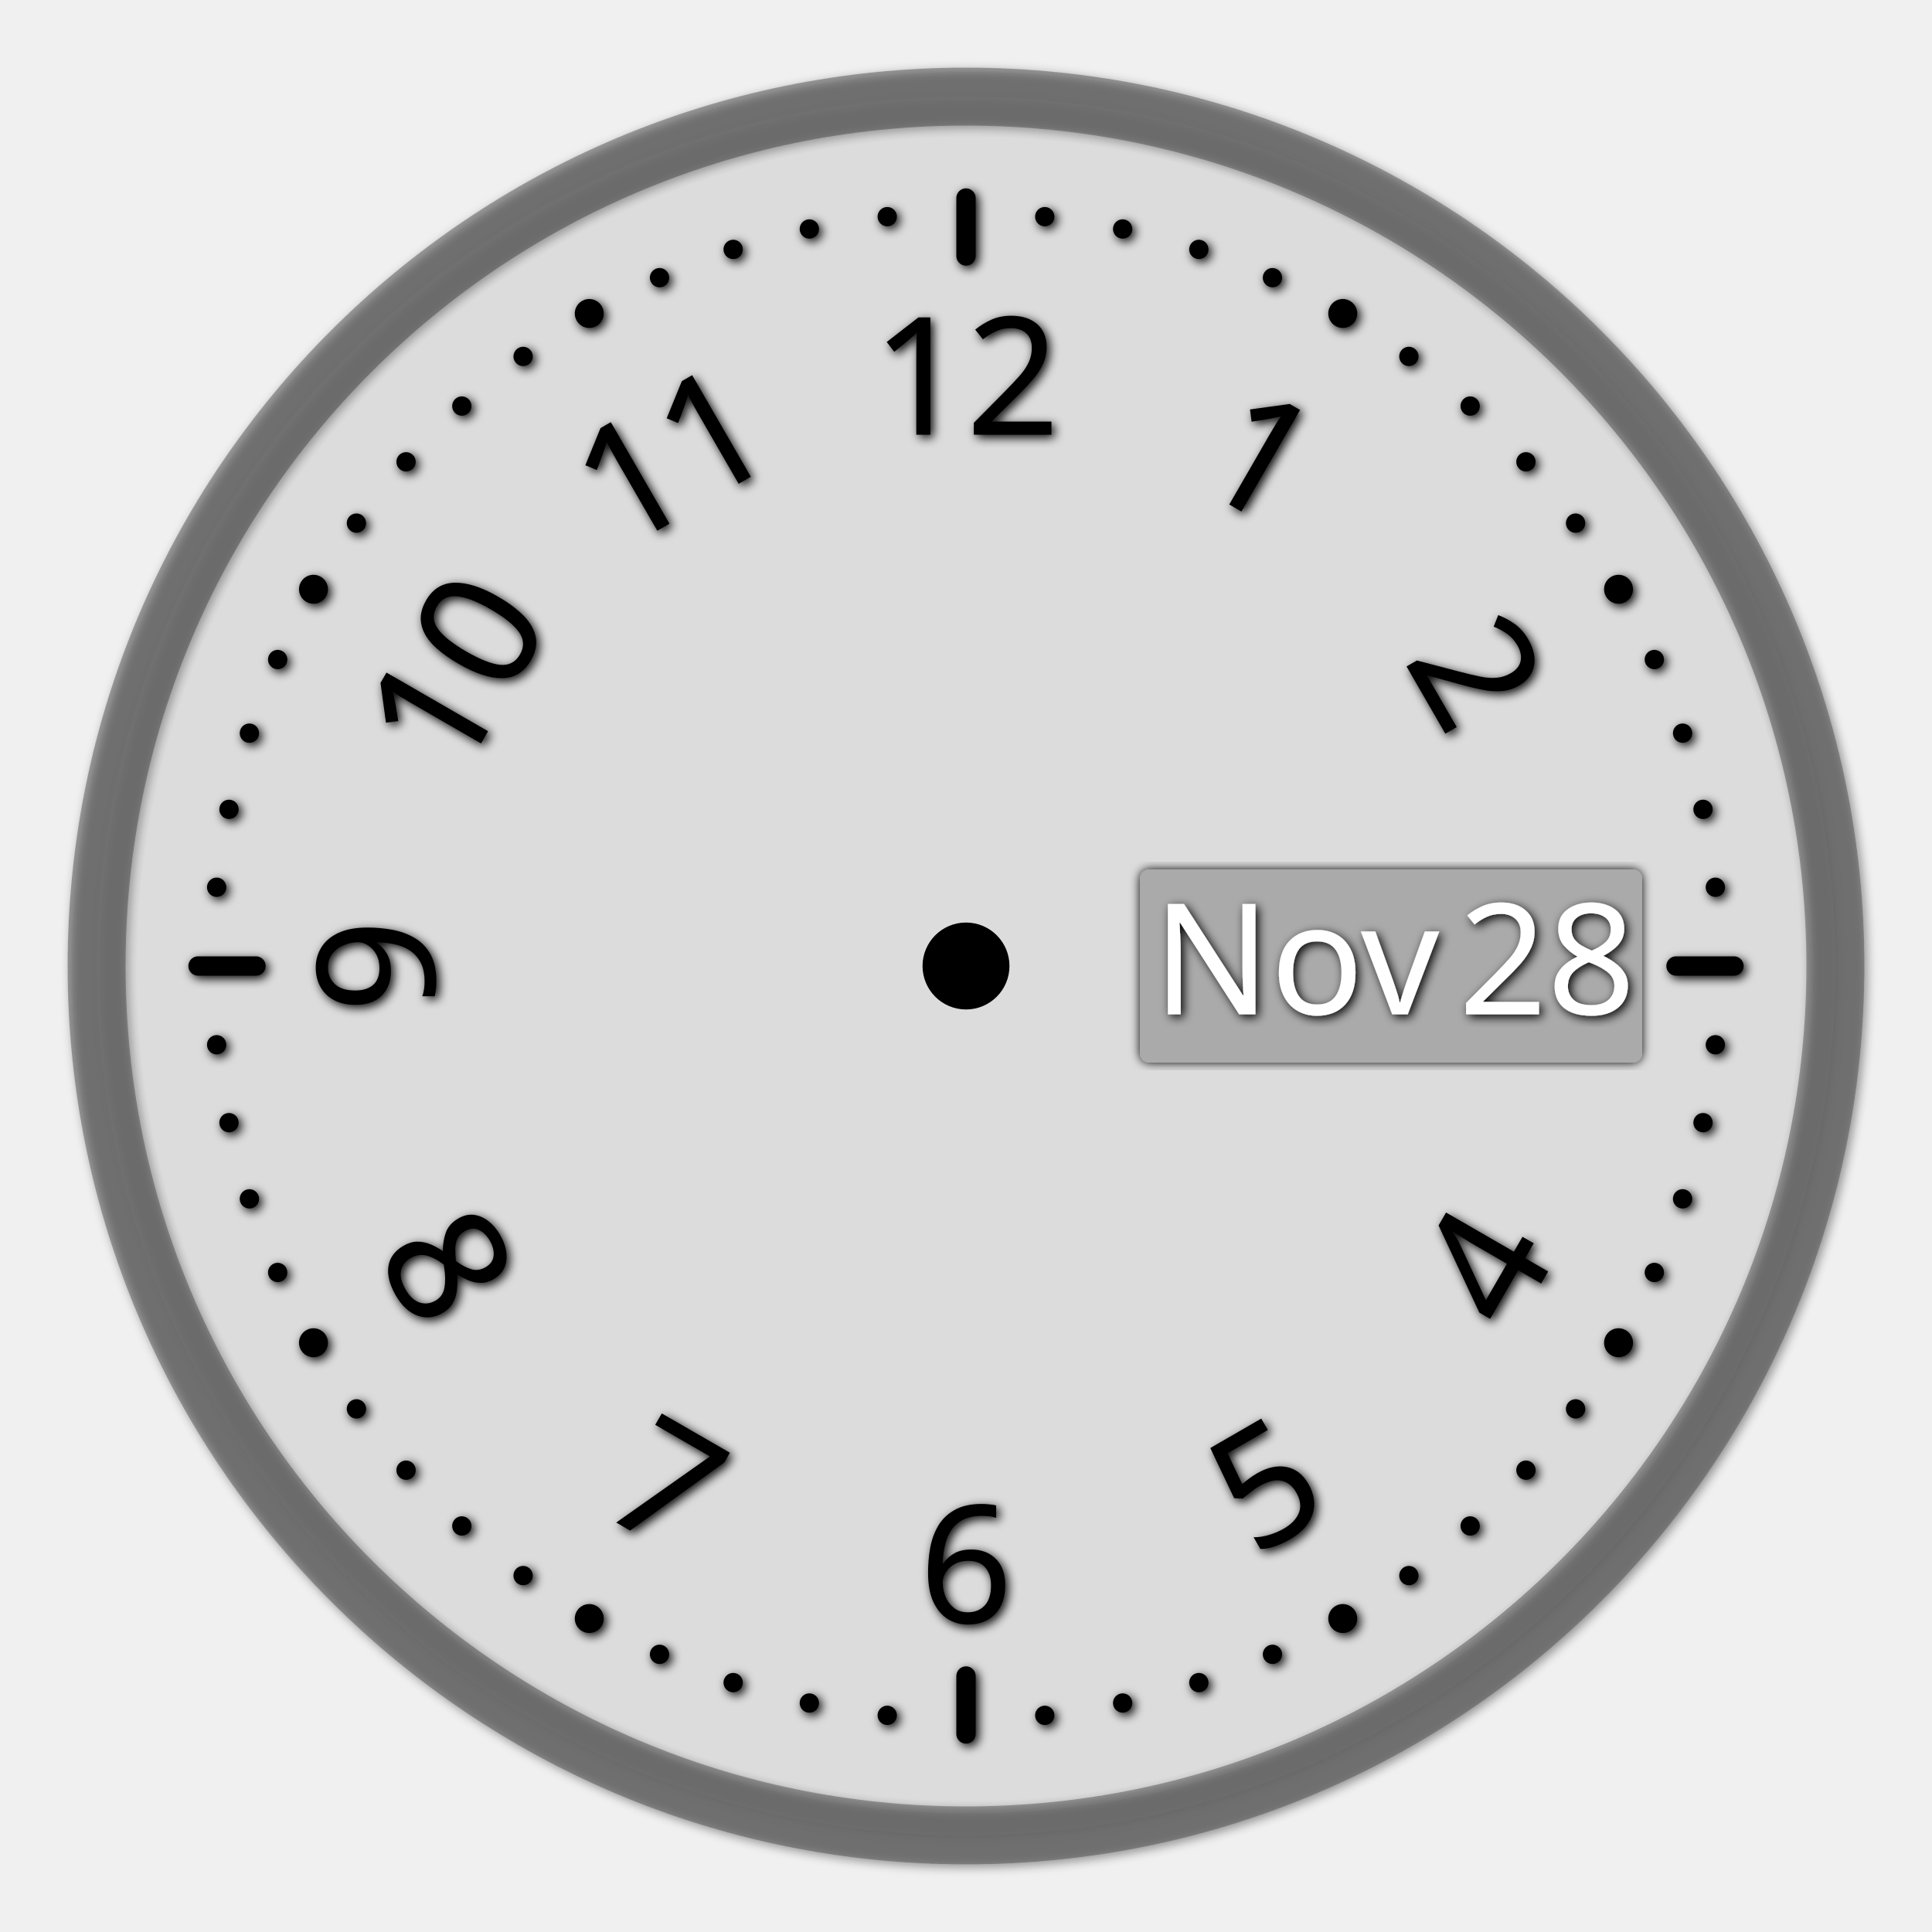
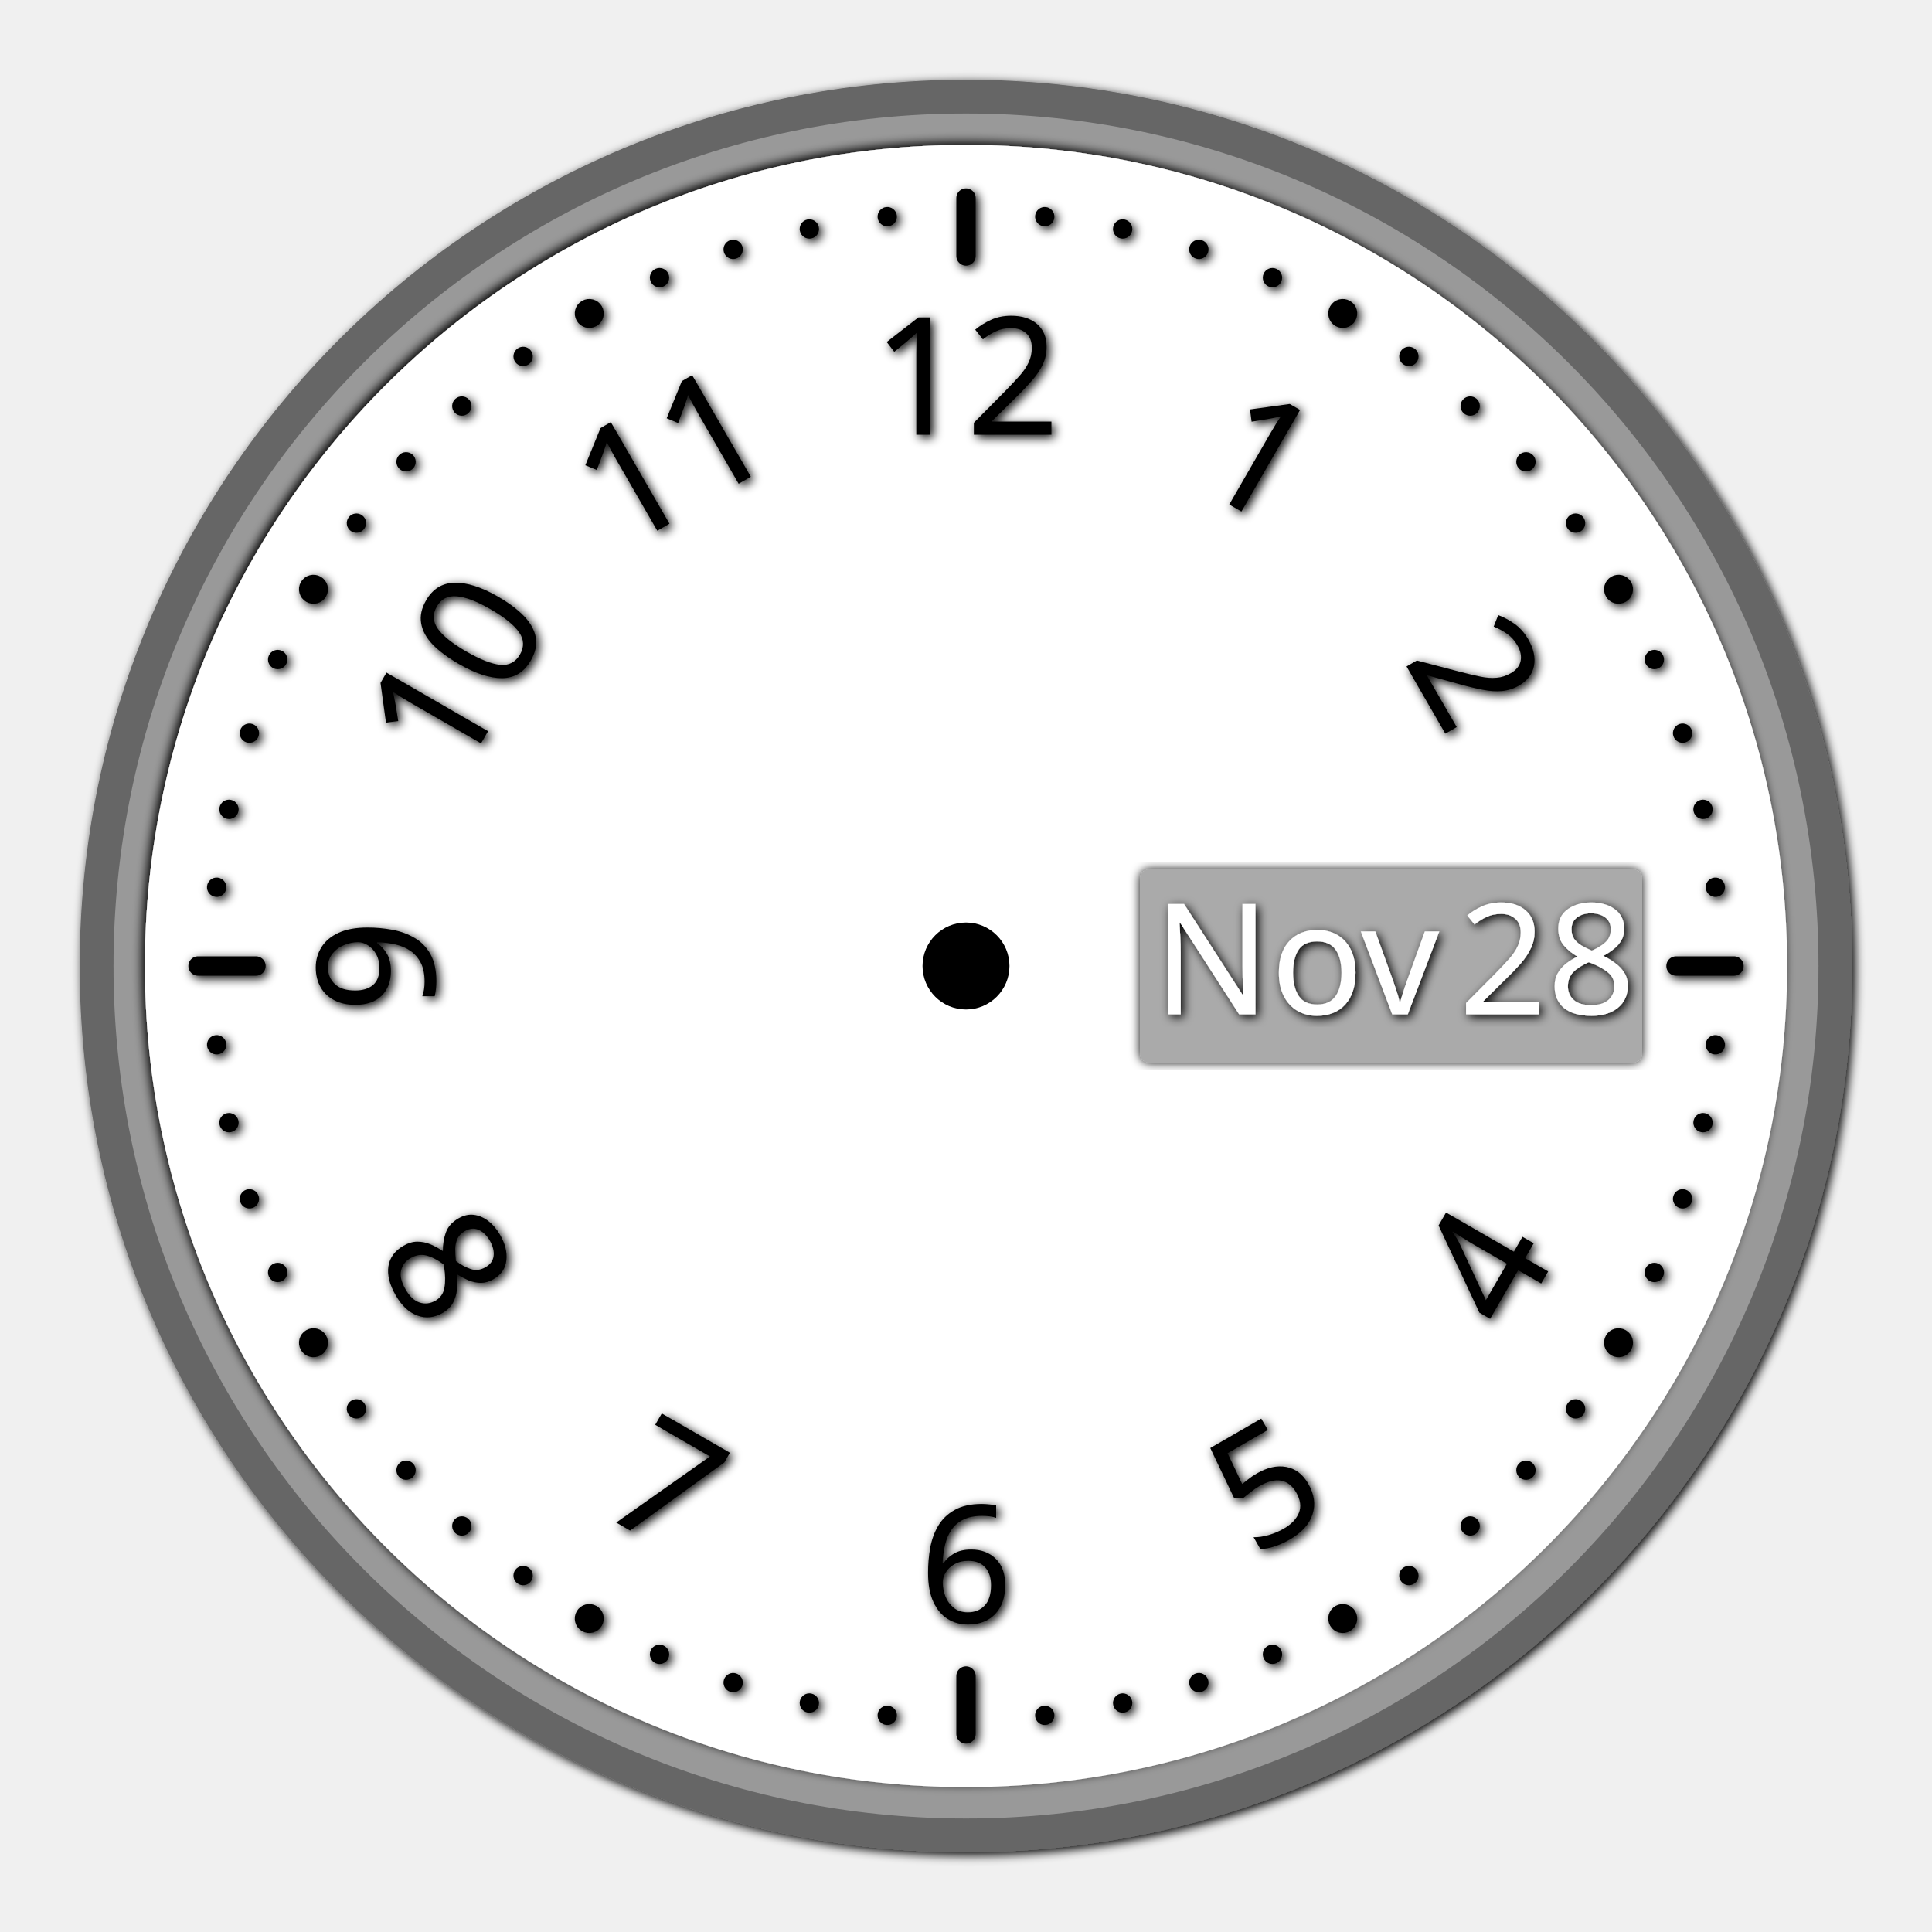
<svg xmlns="http://www.w3.org/2000/svg" viewBox="0 0 200 200" id="clock" style="position: relative;max-height: 100%;max-width: 100%;left: 0%;top: 0%;background-color:#234;">
  <defs>
    <filter id="shadow">
      <feDropShadow dx="2" dy="2" stdDeviation="2" />
    </filter>
    <filter id="raise">
      <feDropShadow dx="0.3" dy="0.3" stdDeviation="0.5" />
    </filter>
    <filter id="raise2">
      <feDropShadow dx="0" dy="0" stdDeviation="0.5" />
    </filter>
+     <filter id="raise3">
+       <feDropShadow dx="-0.3" dy="-0.3" stdDeviation="0.5" />
+     </filter>
  </defs>
-   <circle cx="100" cy="100" r="90" fill="white" />
-   <circle filter="url(#raise)" cx="100" cy="100" r="90" fill="#666" fill-opacity="0.1" stroke="#333333" stroke-width="6" stroke-opacity="0.4" />
+   <circle filter="url(#raise)" cx="100" cy="100" r="90" fill="#999" stroke="#666" stroke-width="3.5" />
+   <circle filter="url(#raise3)" cx="100" cy="100" r="85" fill="white" />
  <g filter="url(#raise)" font-size="17" font-family="'Gill Sans MT', 'Century Gothic', sans-serif" font-weight="" fill="black" style="text-anchor: middle;" transform="translate(100,100)">
    <g transform="rotate(30)">
      <text y="-55">1</text>
    </g>
    <g transform="rotate(60)">
      <text y="-55">2</text>
    </g>
    <g transform="rotate(300)">
      <text y="68">4</text>
    </g>
    <g transform="rotate(330)">
      <text y="68">5</text>
    </g>
    <text y="68">6</text>
    <g transform="rotate(30)">
      <text y="68">7</text>
    </g>
    <g transform="rotate(60)">
      <text y="68">8</text>
    </g>
    <g transform="rotate(270)">
      <text y="-55">9</text>
    </g>
    <g transform="rotate(300)">
      <text y="-55">10</text>
    </g>
    <g transform="rotate(330)">
      <text y="-55">11</text>
    </g>
    <text y="-55">12</text>
  </g>
  <g filter="url(#raise2)">
    <rect width="50" height="18" x="119" y="91" style="fill: #AAA" stroke="#AAA" stroke-width="2" stroke-linejoin="round" />
    <text filter="url(#raise)" id="monthBox" x="149" y="105" text-anchor="end" style="fill: #FFF;" font-size="16" font-family="'Gill Sans MT Light', 'Century Gothic', sans-serif" fill="black">Nov</text>
    <text filter="url(#raise)" id="dateBox" x="151" y="105" style="fill: #FFF;" font-size="16" font-family="'Gill Sans MT Light', 'Century Gothic', sans-serif" fill="black">28</text>
  </g>
  <g filter="url(#raise)">
    <g style="stroke-width:2;stroke:black;stroke-linecap:round">
      <line x1="100" y1="20.5" x2="100" y2="26.5" />
      <line x1="179.5" y1="100" x2="173.5" y2="100" />
      <line x1="100" y1="179.5" x2="100" y2="173.5" />
      <line x1="20.5" y1="100" x2="26.5" y2="100" />
    </g>
    <g transform="rotate(30,100,100)" style="fill:black; stroke:black">
      <circle cx="100" cy="22" r="1" />
      <circle cx="178" cy="100" r="1" />
      <circle cx="100" cy="178" r="1" />
      <circle cx="22" cy="100" r="1" />
    </g>
    <g transform="rotate(60,100,100)" style="fill:black; stroke:black">
      <circle cx="100" cy="22" r="1" />
      <circle cx="178" cy="100" r="1" />
      <circle cx="100" cy="178" r="1" />
      <circle cx="22" cy="100" r="1" />
    </g>
    <g transform="rotate(6,100,100)" style="fill:black; stroke:black">
      <g>
        <circle cx="100" cy="22" r="0.5" />
        <circle cx="178" cy="100" r="0.5" />
        <circle cx="100" cy="178" r="0.5" />
        <circle cx="22" cy="100" r="0.5" />
      </g>
      <g transform="rotate(30,100,100)">
        <circle cx="100" cy="22" r="0.5" />
        <circle cx="178" cy="100" r="0.5" />
        <circle cx="100" cy="178" r="0.5" />
        <circle cx="22" cy="100" r="0.5" />
      </g>
      <g transform="rotate(60,100,100)">
        <circle cx="100" cy="22" r="0.5" />
        <circle cx="178" cy="100" r="0.5" />
        <circle cx="100" cy="178" r="0.5" />
        <circle cx="22" cy="100" r="0.5" />
      </g>
    </g>
    <g transform="rotate(12,100,100)" style="fill:black; stroke:black">
      <g>
        <circle cx="100" cy="22" r="0.5" />
        <circle cx="178" cy="100" r="0.5" />
        <circle cx="100" cy="178" r="0.5" />
        <circle cx="22" cy="100" r="0.5" />
      </g>
      <g transform="rotate(30,100,100)">
        <circle cx="100" cy="22" r="0.5" />
        <circle cx="178" cy="100" r="0.5" />
        <circle cx="100" cy="178" r="0.5" />
        <circle cx="22" cy="100" r="0.5" />
      </g>
      <g transform="rotate(60,100,100)">
        <circle cx="100" cy="22" r="0.5" />
        <circle cx="178" cy="100" r="0.5" />
        <circle cx="100" cy="178" r="0.5" />
        <circle cx="22" cy="100" r="0.5" />
      </g>
    </g>
    <g transform="rotate(18,100,100)" style="fill:black; stroke:black">
      <g>
        <circle cx="100" cy="22" r="0.5" />
        <circle cx="178" cy="100" r="0.5" />
        <circle cx="100" cy="178" r="0.5" />
        <circle cx="22" cy="100" r="0.5" />
      </g>
      <g transform="rotate(30,100,100)">
        <circle cx="100" cy="22" r="0.5" />
        <circle cx="178" cy="100" r="0.5" />
        <circle cx="100" cy="178" r="0.5" />
        <circle cx="22" cy="100" r="0.5" />
      </g>
      <g transform="rotate(60,100,100)">
        <circle cx="100" cy="22" r="0.5" />
        <circle cx="178" cy="100" r="0.5" />
        <circle cx="100" cy="178" r="0.5" />
        <circle cx="22" cy="100" r="0.5" />
      </g>
    </g>
    <g transform="rotate(24,100,100)" style="fill:black; stroke:black">
      <g>
        <circle cx="100" cy="22" r="0.5" />
        <circle cx="178" cy="100" r="0.5" />
        <circle cx="100" cy="178" r="0.5" />
        <circle cx="22" cy="100" r="0.5" />
      </g>
      <g transform="rotate(30,100,100)">
        <circle cx="100" cy="22" r="0.5" />
        <circle cx="178" cy="100" r="0.5" />
        <circle cx="100" cy="178" r="0.5" />
        <circle cx="22" cy="100" r="0.5" />
      </g>
      <g transform="rotate(60,100,100)">
        <circle cx="100" cy="22" r="0.5" />
        <circle cx="178" cy="100" r="0.5" />
        <circle cx="100" cy="178" r="0.5" />
        <circle cx="22" cy="100" r="0.5" />
      </g>
    </g>
  </g>
  <g filter="url(#shadow)">
    <g transform="translate(100,100)">
      <g id="hours">
        <line x1="0" y1="0" x2="0" y2="-40" stroke="black" stroke-linecap="round" stroke-width="5" stroke-opacity="0.8">
          <animateTransform attributeName="transform" type="rotate" dur="43200s" values="0;360" repeatCount="indefinite" />
        </line>
      </g>
      <g id="minutes">
        <line x1="0" y1="0" x2="0" y2="-60" stroke="black" stroke-linecap="round" stroke-width="4" stroke-opacity="0.8">
          <animateTransform attributeName="transform" type="rotate" dur="3600s" values="0;360" repeatCount="indefinite" />
        </line>
      </g>
      <g id="seconds">
        <line x1="0" y1="0" x2="0" y2="-70" stroke="red" stroke-linecap="round" stroke-width="2" stroke-opacity="0.8">
          <animateTransform attributeName="transform" type="rotate" dur="60s" values="0;360" repeatDur="indefinite" />
        </line>
      </g>
    </g>
  </g>
  <circle cx="100" cy="100" r="4" style="fill:black; stroke:black" />
</svg>
